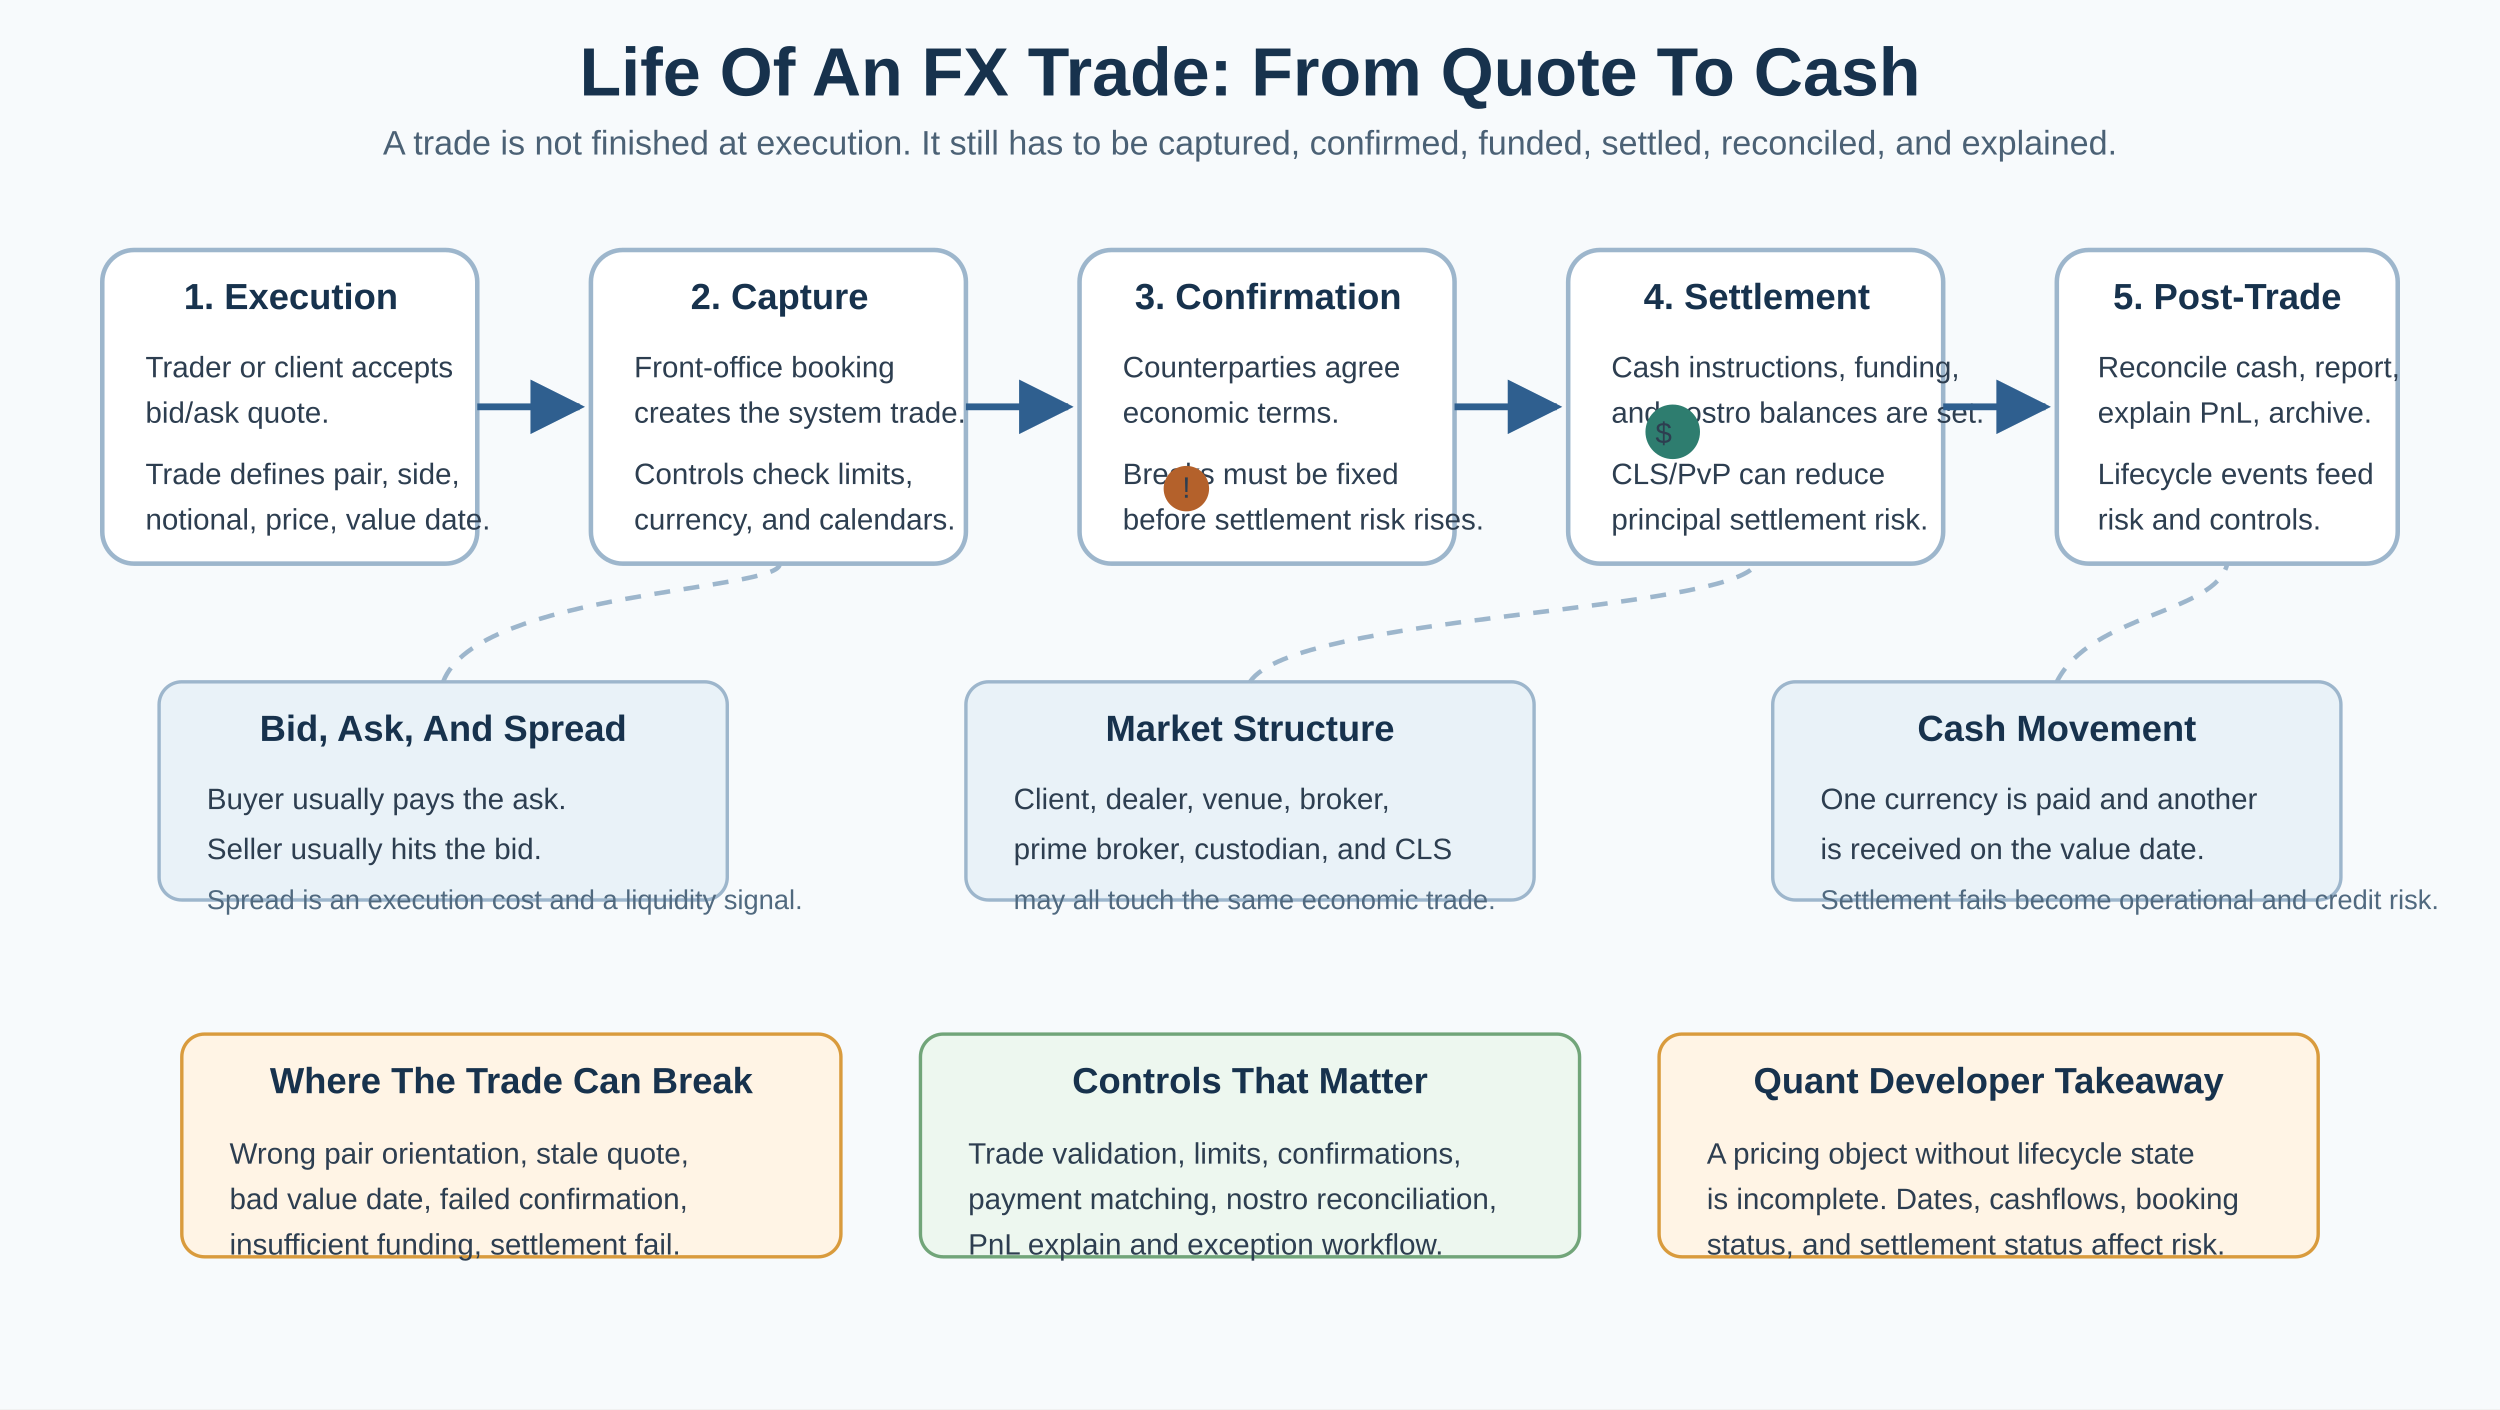
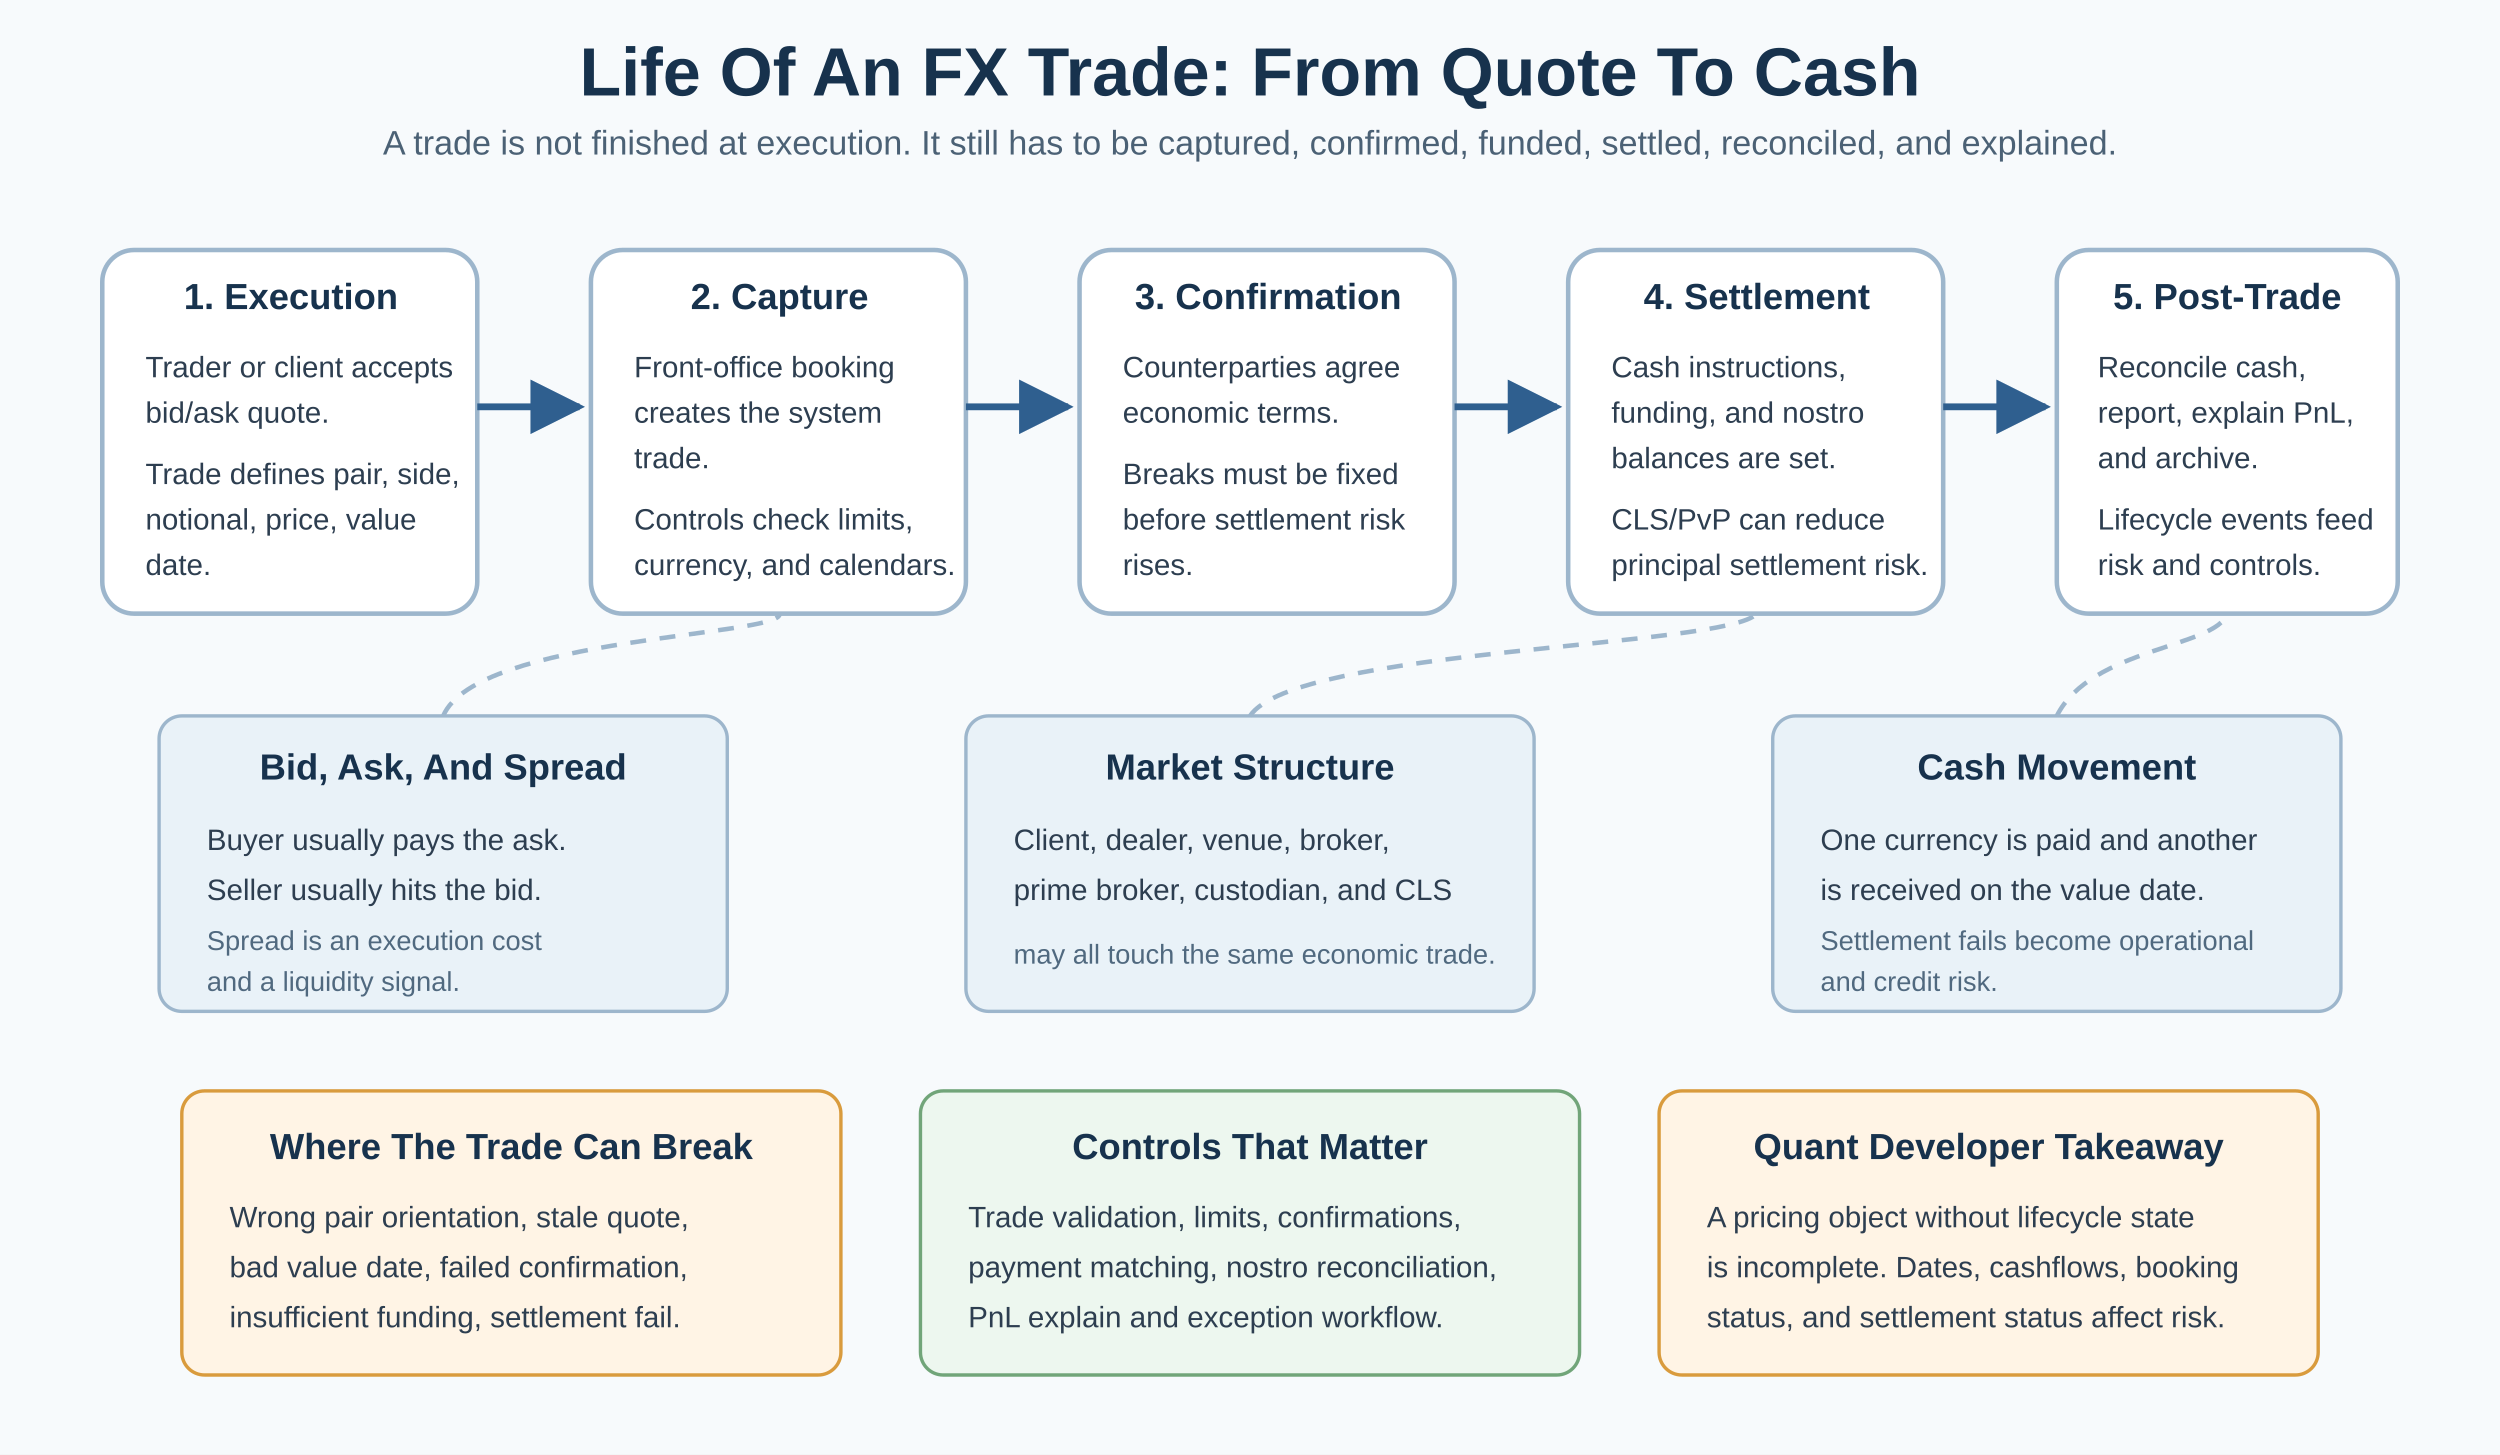
- <svg xmlns="http://www.w3.org/2000/svg" width="1100" height="620" viewBox="0 0 1100 620" role="img" aria-labelledby="title desc">
+ <svg xmlns="http://www.w3.org/2000/svg" width="1100" height="640" viewBox="0 0 1100 640" role="img" aria-labelledby="title desc">
  <defs>
    <marker id="arrow" viewBox="0 0 10 10" refX="9" refY="5" markerWidth="8" markerHeight="8" orient="auto-start-reverse">
      <path d="M 0 0 L 10 5 L 0 10 z" fill="#2f5f8f" />
    </marker>
    <style>
      .bg { fill: #f7fafc; }
      .title { font: 700 30px Arial, sans-serif; fill: #17324d; }
      .subtitle { font: 15px Arial, sans-serif; fill: #4b6175; }
      .box { fill: #ffffff; stroke: #9db6cc; stroke-width: 2; rx: 14; }
      .stage { font: 700 16px Arial, sans-serif; fill: #17324d; }
      .body { font: 13px Arial, sans-serif; fill: #2d3e50; }
      .small { font: 12px Arial, sans-serif; fill: #50697f; }
      .pill { fill: #e9f2f8; stroke: #9db6cc; stroke-width: 1.5; rx: 10; }
      .risk { fill: #fff4e5; stroke: #d99b3d; stroke-width: 1.5; rx: 10; }
      .control { fill: #edf7ef; stroke: #71a579; stroke-width: 1.5; rx: 10; }
      .line { stroke: #2f5f8f; stroke-width: 3; fill: none; marker-end: url(#arrow); }
      .softline { stroke: #9db6cc; stroke-width: 2; fill: none; stroke-dasharray: 7 6; }
      .money { fill: #2e7d6f; }
      .warn { fill: #b4612b; }
    </style>
  </defs>
-   <rect class="bg" width="1100" height="620" />
+   <rect class="bg" width="1100" height="640" />
  <text class="title" x="550" y="42" text-anchor="middle">Life Of An FX Trade: From Quote To Cash</text>
  <text class="subtitle" x="550" y="68" text-anchor="middle">A trade is not finished at execution. It still has to be captured, confirmed, funded, settled, reconciled, and explained.</text>
-   <rect class="box" x="45" y="110" width="165" height="138" />
+   <rect class="box" x="45" y="110" width="165" height="160" />
  <text class="stage" x="128" y="136" text-anchor="middle">1. Execution</text>
  <text class="body" x="64" y="166">Trader or client accepts</text>
  <text class="body" x="64" y="186">bid/ask quote.</text>
  <text class="body" x="64" y="213">Trade defines pair, side,</text>
-   <text class="body" x="64" y="233">notional, price, value date.</text>
-   <rect class="box" x="260" y="110" width="165" height="138" />
+   <text class="body" x="64" y="233">notional, price, value</text>
+   <text class="body" x="64" y="253">date.</text>
+   <rect class="box" x="260" y="110" width="165" height="160" />
  <text class="stage" x="343" y="136" text-anchor="middle">2. Capture</text>
  <text class="body" x="279" y="166">Front-office booking</text>
-   <text class="body" x="279" y="186">creates the system trade.</text>
-   <text class="body" x="279" y="213">Controls check limits,</text>
-   <text class="body" x="279" y="233">currency, and calendars.</text>
-   <rect class="box" x="475" y="110" width="165" height="138" />
+   <text class="body" x="279" y="186">creates the system</text>
+   <text class="body" x="279" y="206">trade.</text>
+   <text class="body" x="279" y="233">Controls check limits,</text>
+   <text class="body" x="279" y="253">currency, and calendars.</text>
+   <rect class="box" x="475" y="110" width="165" height="160" />
  <text class="stage" x="558" y="136" text-anchor="middle">3. Confirmation</text>
  <text class="body" x="494" y="166">Counterparties agree</text>
  <text class="body" x="494" y="186">economic terms.</text>
  <text class="body" x="494" y="213">Breaks must be fixed</text>
-   <text class="body" x="494" y="233">before settlement risk rises.</text>
-   <rect class="box" x="690" y="110" width="165" height="138" />
+   <text class="body" x="494" y="233">before settlement risk</text>
+   <text class="body" x="494" y="253">rises.</text>
+   <rect class="box" x="690" y="110" width="165" height="160" />
  <text class="stage" x="773" y="136" text-anchor="middle">4. Settlement</text>
-   <text class="body" x="709" y="166">Cash instructions, funding,</text>
-   <text class="body" x="709" y="186">and nostro balances are set.</text>
-   <text class="body" x="709" y="213">CLS/PvP can reduce</text>
-   <text class="body" x="709" y="233">principal settlement risk.</text>
-   <rect class="box" x="905" y="110" width="150" height="138" />
+   <text class="body" x="709" y="166">Cash instructions,</text>
+   <text class="body" x="709" y="186">funding, and nostro</text>
+   <text class="body" x="709" y="206">balances are set.</text>
+   <text class="body" x="709" y="233">CLS/PvP can reduce</text>
+   <text class="body" x="709" y="253">principal settlement risk.</text>
+   <rect class="box" x="905" y="110" width="150" height="160" />
  <text class="stage" x="980" y="136" text-anchor="middle">5. Post-Trade</text>
-   <text class="body" x="923" y="166">Reconcile cash, report,</text>
-   <text class="body" x="923" y="186">explain PnL, archive.</text>
-   <text class="body" x="923" y="213">Lifecycle events feed</text>
-   <text class="body" x="923" y="233">risk and controls.</text>
+   <text class="body" x="923" y="166">Reconcile cash,</text>
+   <text class="body" x="923" y="186">report, explain PnL,</text>
+   <text class="body" x="923" y="206">and archive.</text>
+   <text class="body" x="923" y="233">Lifecycle events feed</text>
+   <text class="body" x="923" y="253">risk and controls.</text>
  <path class="line" d="M 210 179 L 255 179" />
  <path class="line" d="M 425 179 L 470 179" />
  <path class="line" d="M 640 179 L 685 179" />
  <path class="line" d="M 855 179 L 900 179" />
-   <rect class="pill" x="70" y="300" width="250" height="96" />
-   <text class="stage" x="195" y="326" text-anchor="middle">Bid, Ask, And Spread</text>
-   <text class="body" x="91" y="356">Buyer usually pays the ask.</text>
-   <text class="body" x="91" y="378">Seller usually hits the bid.</text>
-   <text class="small" x="91" y="400">Spread is an execution cost and a liquidity signal.</text>
-   <rect class="pill" x="425" y="300" width="250" height="96" />
-   <text class="stage" x="550" y="326" text-anchor="middle">Market Structure</text>
-   <text class="body" x="446" y="356">Client, dealer, venue, broker,</text>
-   <text class="body" x="446" y="378">prime broker, custodian, and CLS</text>
-   <text class="small" x="446" y="400">may all touch the same economic trade.</text>
-   <rect class="pill" x="780" y="300" width="250" height="96" />
-   <text class="stage" x="905" y="326" text-anchor="middle">Cash Movement</text>
-   <text class="body" x="801" y="356">One currency is paid and another</text>
-   <text class="body" x="801" y="378">is received on the value date.</text>
-   <text class="small" x="801" y="400">Settlement fails become operational and credit risk.</text>
-   <path class="softline" d="M 195 300 C 210 260, 345 260, 343 248" />
-   <path class="softline" d="M 550 300 C 570 270, 760 270, 773 248" />
-   <path class="softline" d="M 905 300 C 920 270, 975 270, 980 248" />
-   <rect class="risk" x="80" y="455" width="290" height="98" />
-   <text class="stage" x="225" y="481" text-anchor="middle">Where The Trade Can Break</text>
-   <text class="body" x="101" y="512">Wrong pair orientation, stale quote,</text>
-   <text class="body" x="101" y="532">bad value date, failed confirmation,</text>
-   <text class="body" x="101" y="552">insufficient funding, settlement fail.</text>
-   <rect class="control" x="405" y="455" width="290" height="98" />
-   <text class="stage" x="550" y="481" text-anchor="middle">Controls That Matter</text>
-   <text class="body" x="426" y="512">Trade validation, limits, confirmations,</text>
-   <text class="body" x="426" y="532">payment matching, nostro reconciliation,</text>
-   <text class="body" x="426" y="552">PnL explain and exception workflow.</text>
-   <rect class="risk" x="730" y="455" width="290" height="98" />
-   <text class="stage" x="875" y="481" text-anchor="middle">Quant Developer Takeaway</text>
-   <text class="body" x="751" y="512">A pricing object without lifecycle state</text>
-   <text class="body" x="751" y="532">is incomplete. Dates, cashflows, booking</text>
-   <text class="body" x="751" y="552">status, and settlement status affect risk.</text>
-   <circle class="money" cx="736" cy="190" r="12" />
-   <text class="body" x="732" y="195" text-anchor="middle" fill="#ffffff">$</text>
-   <circle class="warn" cx="522" cy="215" r="10" />
-   <text class="body" x="522" y="219" text-anchor="middle" fill="#ffffff">!</text>
+   <rect class="pill" x="70" y="315" width="250" height="130" />
+   <text class="stage" x="195" y="343" text-anchor="middle">Bid, Ask, And Spread</text>
+   <text class="body" x="91" y="374">Buyer usually pays the ask.</text>
+   <text class="body" x="91" y="396">Seller usually hits the bid.</text>
+   <text class="small" x="91" y="418">Spread is an execution cost</text>
+   <text class="small" x="91" y="436">and a liquidity signal.</text>
+   <rect class="pill" x="425" y="315" width="250" height="130" />
+   <text class="stage" x="550" y="343" text-anchor="middle">Market Structure</text>
+   <text class="body" x="446" y="374">Client, dealer, venue, broker,</text>
+   <text class="body" x="446" y="396">prime broker, custodian, and CLS</text>
+   <text class="small" x="446" y="424">may all touch the same economic trade.</text>
+   <rect class="pill" x="780" y="315" width="250" height="130" />
+   <text class="stage" x="905" y="343" text-anchor="middle">Cash Movement</text>
+   <text class="body" x="801" y="374">One currency is paid and another</text>
+   <text class="body" x="801" y="396">is received on the value date.</text>
+   <text class="small" x="801" y="418">Settlement fails become operational</text>
+   <text class="small" x="801" y="436">and credit risk.</text>
+   <path class="softline" d="M 195 315 C 210 280, 345 280, 343 270" />
+   <path class="softline" d="M 550 315 C 570 285, 760 285, 773 270" />
+   <path class="softline" d="M 905 315 C 920 285, 975 285, 980 270" />
+   <rect class="risk" x="80" y="480" width="290" height="125" />
+   <text class="stage" x="225" y="510" text-anchor="middle">Where The Trade Can Break</text>
+   <text class="body" x="101" y="540">Wrong pair orientation, stale quote,</text>
+   <text class="body" x="101" y="562">bad value date, failed confirmation,</text>
+   <text class="body" x="101" y="584">insufficient funding, settlement fail.</text>
+   <rect class="control" x="405" y="480" width="290" height="125" />
+   <text class="stage" x="550" y="510" text-anchor="middle">Controls That Matter</text>
+   <text class="body" x="426" y="540">Trade validation, limits, confirmations,</text>
+   <text class="body" x="426" y="562">payment matching, nostro reconciliation,</text>
+   <text class="body" x="426" y="584">PnL explain and exception workflow.</text>
+   <rect class="risk" x="730" y="480" width="290" height="125" />
+   <text class="stage" x="875" y="510" text-anchor="middle">Quant Developer Takeaway</text>
+   <text class="body" x="751" y="540">A pricing object without lifecycle state</text>
+   <text class="body" x="751" y="562">is incomplete. Dates, cashflows, booking</text>
+   <text class="body" x="751" y="584">status, and settlement status affect risk.</text>
</svg>
